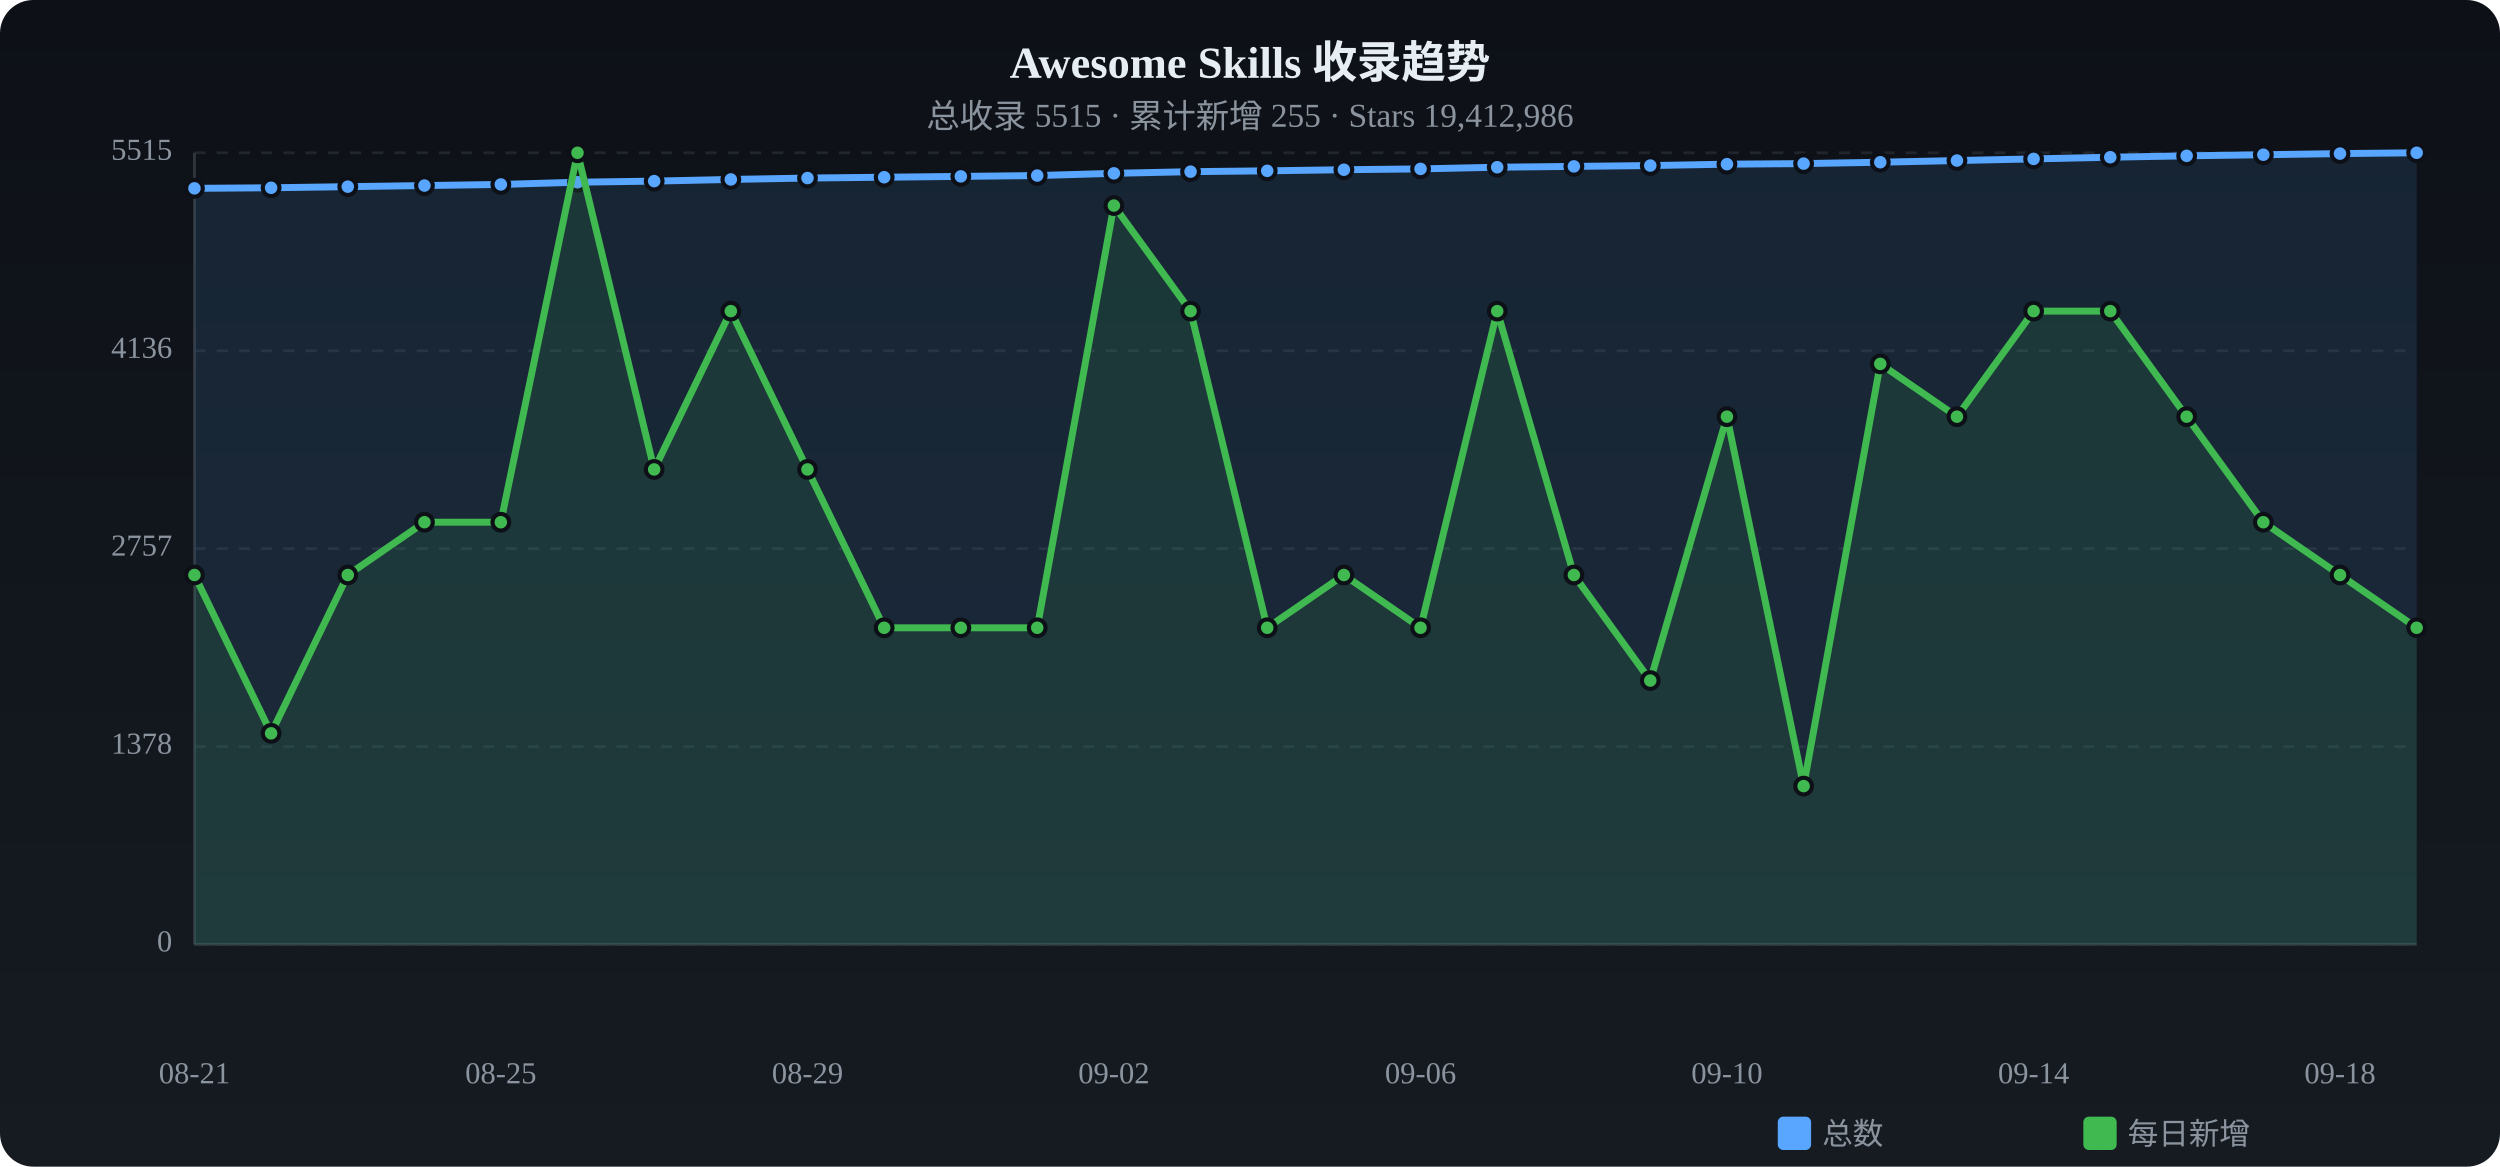
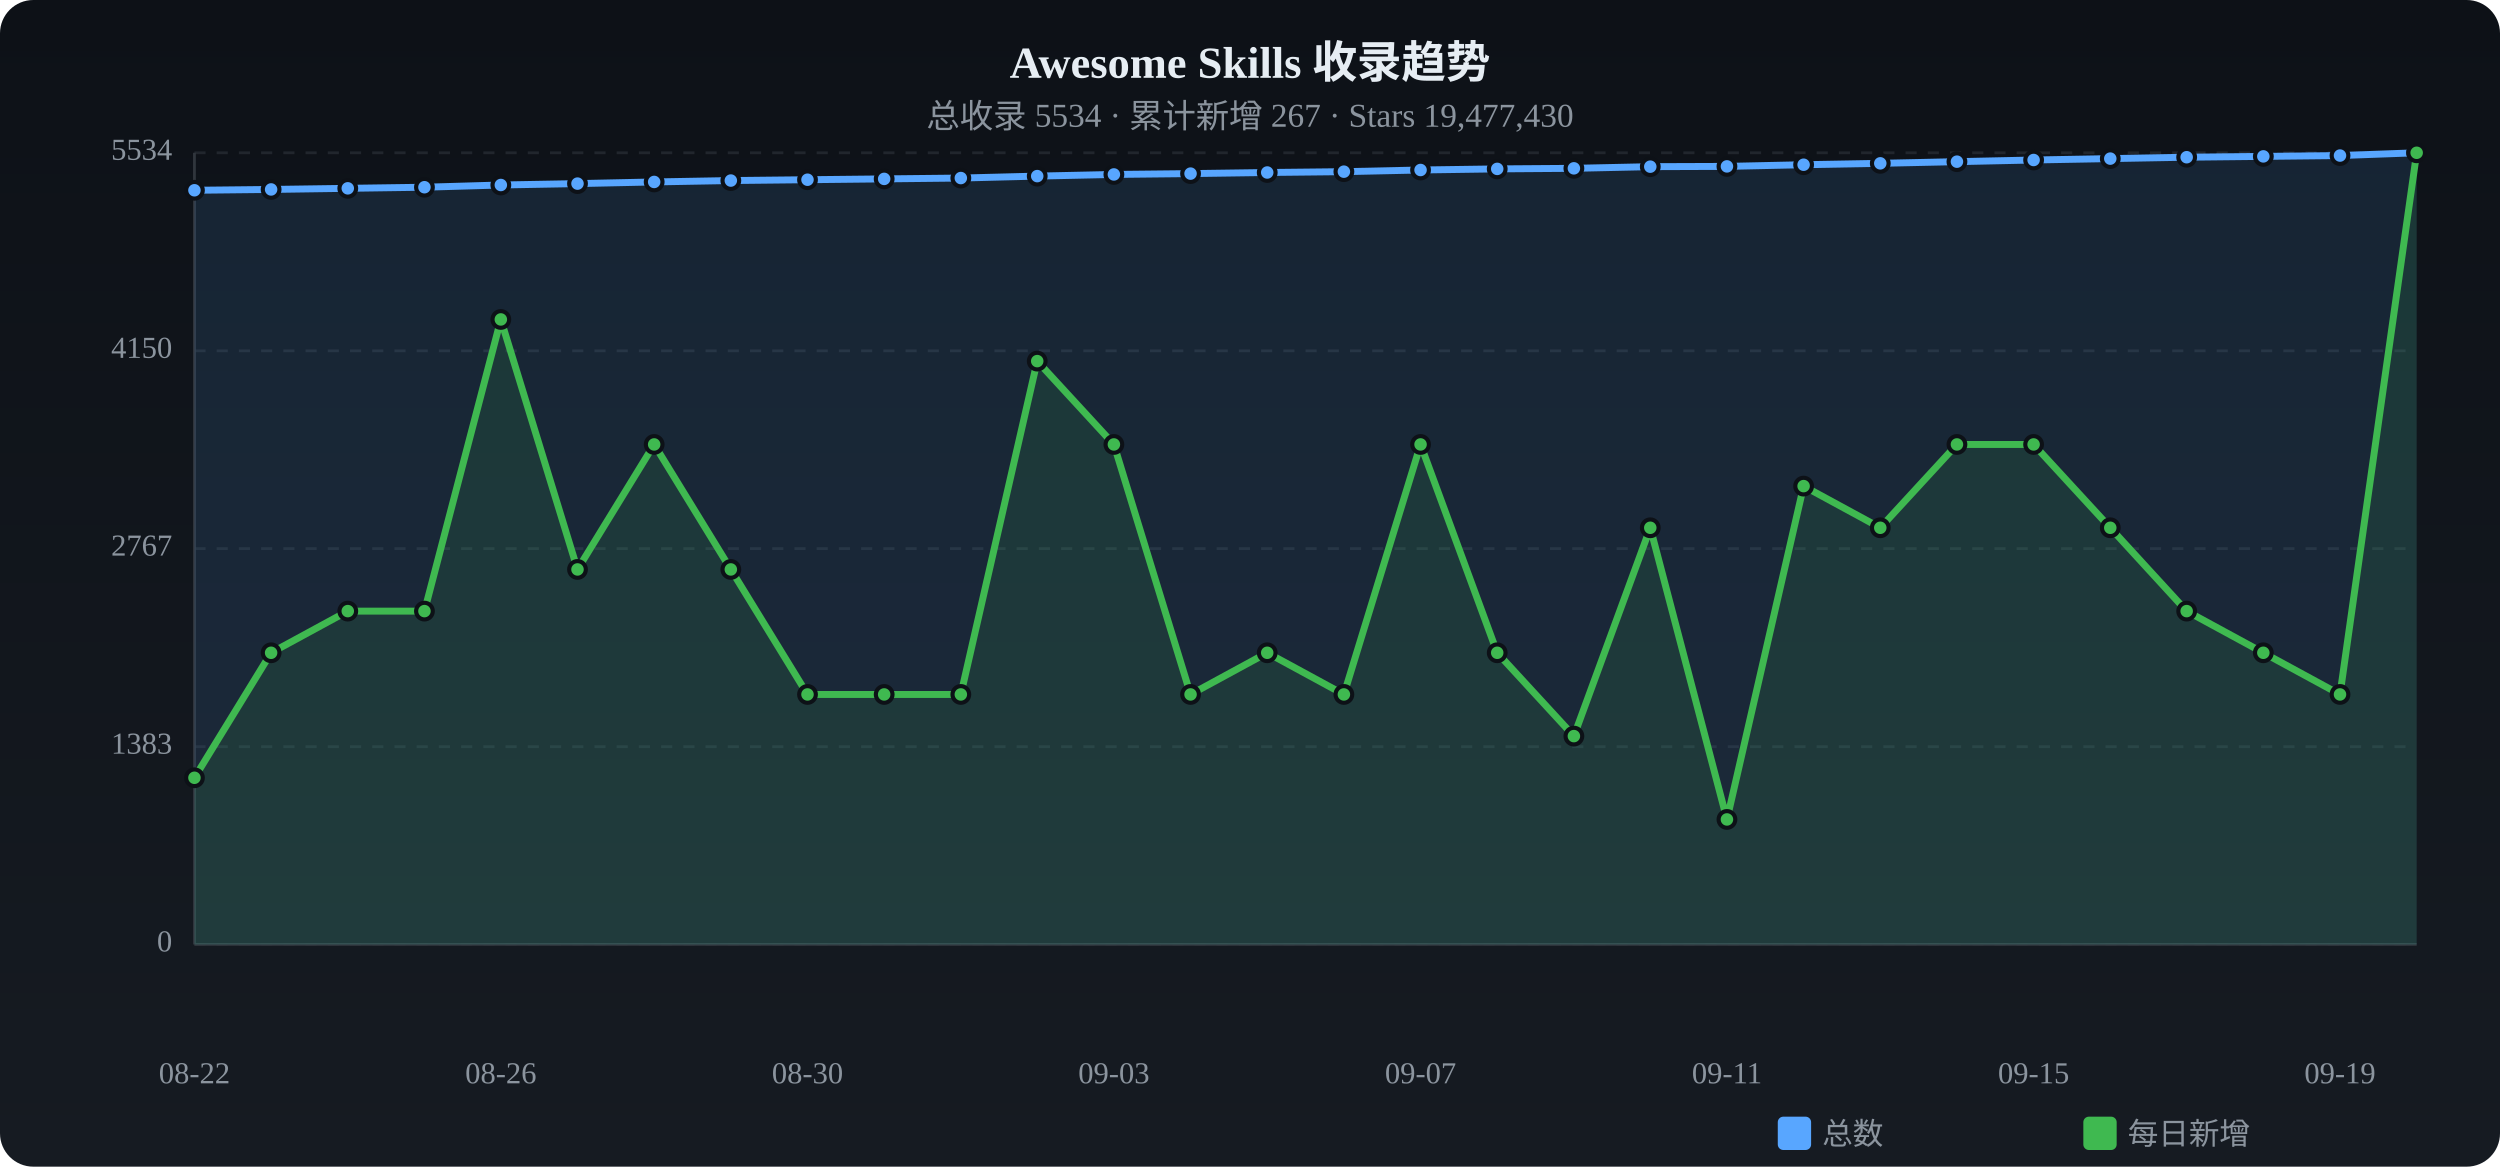
<svg xmlns="http://www.w3.org/2000/svg" viewBox="0 0 900 420" width="900" height="420">
  <defs>
    <linearGradient id="tbg" x1="0%" y1="0%" x2="0%" y2="100%">
      <stop offset="0%" stop-color="#0d1117" />
      <stop offset="100%" stop-color="#161b22" />
    </linearGradient>
  </defs>
  <rect width="900" height="420" rx="12" fill="url(#tbg)" />
  <text x="450.0" y="28" text-anchor="middle" fill="#e6edf3" font-size="16" font-weight="bold">Awesome Skills 收录趋势</text>
-   <text x="450.0" y="46" text-anchor="middle" fill="#8b949e" font-size="12">总收录 5515 · 累计新增 255 · Stars 19,412,986</text>
+   <text x="450.0" y="46" text-anchor="middle" fill="#8b949e" font-size="12">总收录 5534 · 累计新增 267 · Stars 19,477,430</text>
  <text x="62" y="340.0" text-anchor="end" fill="#8b949e" font-size="11" dominant-baseline="middle">0</text>
  <line x1="70" y1="340.0" x2="870" y2="340.0" stroke="#21262d" stroke-dasharray="4 4" />
-   <text x="62" y="268.8" text-anchor="end" fill="#8b949e" font-size="11" dominant-baseline="middle">1378</text>
+   <text x="62" y="268.8" text-anchor="end" fill="#8b949e" font-size="11" dominant-baseline="middle">1383</text>
  <line x1="70" y1="268.8" x2="870" y2="268.8" stroke="#21262d" stroke-dasharray="4 4" />
-   <text x="62" y="197.5" text-anchor="end" fill="#8b949e" font-size="11" dominant-baseline="middle">2757</text>
+   <text x="62" y="197.5" text-anchor="end" fill="#8b949e" font-size="11" dominant-baseline="middle">2767</text>
  <line x1="70" y1="197.5" x2="870" y2="197.5" stroke="#21262d" stroke-dasharray="4 4" />
-   <text x="62" y="126.3" text-anchor="end" fill="#8b949e" font-size="11" dominant-baseline="middle">4136</text>
+   <text x="62" y="126.3" text-anchor="end" fill="#8b949e" font-size="11" dominant-baseline="middle">4150</text>
  <line x1="70" y1="126.3" x2="870" y2="126.3" stroke="#21262d" stroke-dasharray="4 4" />
-   <text x="62" y="55.0" text-anchor="end" fill="#8b949e" font-size="11" dominant-baseline="middle">5515</text>
+   <text x="62" y="55.0" text-anchor="end" fill="#8b949e" font-size="11" dominant-baseline="middle">5534</text>
  <line x1="70" y1="55.0" x2="870" y2="55.0" stroke="#21262d" stroke-dasharray="4 4" />
  <line x1="70" y1="55" x2="70" y2="340" stroke="#30363d" />
  <line x1="70" y1="340" x2="870" y2="340" stroke="#30363d" />
-   <path d="M70.0,67.8 L97.6,67.6 L125.2,67.2 L152.8,66.8 L180.3,66.4 L207.9,65.6 L235.5,65.2 L263.1,64.6 L290.7,64.1 L318.3,63.8 L345.9,63.5 L373.4,63.2 L401.0,62.4 L428.6,61.8 L456.2,61.5 L483.8,61.1 L511.4,60.8 L539.0,60.2 L566.6,59.9 L594.1,59.6 L621.7,59.1 L649.3,58.9 L676.9,58.4 L704.5,57.8 L732.1,57.2 L759.7,56.6 L787.2,56.1 L814.8,55.7 L842.4,55.3 L870.0,55.0 L870.0,340 L70.0,340 Z" fill="#58a6ff" opacity="0.12" />
-   <polyline points="70.0,67.8 97.6,67.6 125.2,67.2 152.8,66.8 180.3,66.4 207.9,65.6 235.5,65.2 263.1,64.6 290.7,64.1 318.3,63.8 345.9,63.5 373.4,63.2 401.0,62.4 428.6,61.8 456.2,61.5 483.8,61.1 511.4,60.8 539.0,60.2 566.6,59.9 594.1,59.6 621.7,59.1 649.3,58.9 676.9,58.4 704.5,57.8 732.1,57.2 759.7,56.6 787.2,56.1 814.8,55.7 842.4,55.3 870.0,55.0" fill="none" stroke="#58a6ff" stroke-width="2.5" stroke-linecap="round" stroke-linejoin="round" />
-   <circle cx="70.0" cy="67.8" r="3" fill="#58a6ff" stroke="#0d1117" stroke-width="1.5" />
-   <circle cx="97.6" cy="67.6" r="3" fill="#58a6ff" stroke="#0d1117" stroke-width="1.5" />
-   <circle cx="125.2" cy="67.2" r="3" fill="#58a6ff" stroke="#0d1117" stroke-width="1.5" />
-   <circle cx="152.8" cy="66.8" r="3" fill="#58a6ff" stroke="#0d1117" stroke-width="1.5" />
-   <circle cx="180.3" cy="66.4" r="3" fill="#58a6ff" stroke="#0d1117" stroke-width="1.5" />
-   <circle cx="207.9" cy="65.6" r="3" fill="#58a6ff" stroke="#0d1117" stroke-width="1.5" />
-   <circle cx="235.5" cy="65.2" r="3" fill="#58a6ff" stroke="#0d1117" stroke-width="1.5" />
-   <circle cx="263.1" cy="64.6" r="3" fill="#58a6ff" stroke="#0d1117" stroke-width="1.5" />
-   <circle cx="290.7" cy="64.1" r="3" fill="#58a6ff" stroke="#0d1117" stroke-width="1.5" />
-   <circle cx="318.3" cy="63.8" r="3" fill="#58a6ff" stroke="#0d1117" stroke-width="1.5" />
-   <circle cx="345.9" cy="63.5" r="3" fill="#58a6ff" stroke="#0d1117" stroke-width="1.5" />
-   <circle cx="373.4" cy="63.2" r="3" fill="#58a6ff" stroke="#0d1117" stroke-width="1.5" />
-   <circle cx="401.0" cy="62.4" r="3" fill="#58a6ff" stroke="#0d1117" stroke-width="1.5" />
-   <circle cx="428.6" cy="61.8" r="3" fill="#58a6ff" stroke="#0d1117" stroke-width="1.5" />
-   <circle cx="456.2" cy="61.5" r="3" fill="#58a6ff" stroke="#0d1117" stroke-width="1.5" />
-   <circle cx="483.8" cy="61.1" r="3" fill="#58a6ff" stroke="#0d1117" stroke-width="1.5" />
-   <circle cx="511.4" cy="60.8" r="3" fill="#58a6ff" stroke="#0d1117" stroke-width="1.5" />
-   <circle cx="539.0" cy="60.2" r="3" fill="#58a6ff" stroke="#0d1117" stroke-width="1.5" />
-   <circle cx="566.6" cy="59.9" r="3" fill="#58a6ff" stroke="#0d1117" stroke-width="1.5" />
-   <circle cx="594.1" cy="59.6" r="3" fill="#58a6ff" stroke="#0d1117" stroke-width="1.5" />
-   <circle cx="621.7" cy="59.1" r="3" fill="#58a6ff" stroke="#0d1117" stroke-width="1.5" />
-   <circle cx="649.3" cy="58.9" r="3" fill="#58a6ff" stroke="#0d1117" stroke-width="1.5" />
-   <circle cx="676.9" cy="58.4" r="3" fill="#58a6ff" stroke="#0d1117" stroke-width="1.5" />
-   <circle cx="704.5" cy="57.8" r="3" fill="#58a6ff" stroke="#0d1117" stroke-width="1.5" />
-   <circle cx="732.1" cy="57.2" r="3" fill="#58a6ff" stroke="#0d1117" stroke-width="1.5" />
-   <circle cx="759.7" cy="56.6" r="3" fill="#58a6ff" stroke="#0d1117" stroke-width="1.5" />
-   <circle cx="787.2" cy="56.1" r="3" fill="#58a6ff" stroke="#0d1117" stroke-width="1.5" />
-   <circle cx="814.8" cy="55.7" r="3" fill="#58a6ff" stroke="#0d1117" stroke-width="1.5" />
-   <circle cx="842.4" cy="55.3" r="3" fill="#58a6ff" stroke="#0d1117" stroke-width="1.5" />
+   <path d="M70.0,68.5 L97.6,68.2 L125.2,67.8 L152.8,67.4 L180.3,66.6 L207.9,66.1 L235.5,65.5 L263.1,65.0 L290.7,64.7 L318.3,64.4 L345.9,64.1 L373.4,63.4 L401.0,62.8 L428.6,62.5 L456.2,62.1 L483.8,61.8 L511.4,61.2 L539.0,60.8 L566.6,60.6 L594.1,60.0 L621.7,59.9 L649.3,59.3 L676.9,58.8 L704.5,58.2 L732.1,57.6 L759.7,57.1 L787.2,56.6 L814.8,56.3 L842.4,56.0 L870.0,55.0 L870.0,340 L70.0,340 Z" fill="#58a6ff" opacity="0.12" />
+   <polyline points="70.0,68.5 97.6,68.2 125.2,67.8 152.8,67.4 180.3,66.6 207.9,66.1 235.5,65.5 263.1,65.0 290.7,64.7 318.3,64.4 345.9,64.1 373.4,63.4 401.0,62.8 428.6,62.5 456.2,62.1 483.8,61.8 511.4,61.2 539.0,60.8 566.6,60.6 594.1,60.0 621.7,59.9 649.3,59.3 676.9,58.8 704.5,58.2 732.1,57.6 759.7,57.1 787.2,56.6 814.8,56.3 842.4,56.0 870.0,55.0" fill="none" stroke="#58a6ff" stroke-width="2.5" stroke-linecap="round" stroke-linejoin="round" />
+   <circle cx="70.0" cy="68.5" r="3" fill="#58a6ff" stroke="#0d1117" stroke-width="1.5" />
+   <circle cx="97.6" cy="68.2" r="3" fill="#58a6ff" stroke="#0d1117" stroke-width="1.5" />
+   <circle cx="125.2" cy="67.8" r="3" fill="#58a6ff" stroke="#0d1117" stroke-width="1.5" />
+   <circle cx="152.8" cy="67.4" r="3" fill="#58a6ff" stroke="#0d1117" stroke-width="1.5" />
+   <circle cx="180.3" cy="66.6" r="3" fill="#58a6ff" stroke="#0d1117" stroke-width="1.5" />
+   <circle cx="207.9" cy="66.1" r="3" fill="#58a6ff" stroke="#0d1117" stroke-width="1.5" />
+   <circle cx="235.5" cy="65.5" r="3" fill="#58a6ff" stroke="#0d1117" stroke-width="1.5" />
+   <circle cx="263.1" cy="65.0" r="3" fill="#58a6ff" stroke="#0d1117" stroke-width="1.5" />
+   <circle cx="290.7" cy="64.7" r="3" fill="#58a6ff" stroke="#0d1117" stroke-width="1.5" />
+   <circle cx="318.3" cy="64.4" r="3" fill="#58a6ff" stroke="#0d1117" stroke-width="1.5" />
+   <circle cx="345.9" cy="64.1" r="3" fill="#58a6ff" stroke="#0d1117" stroke-width="1.5" />
+   <circle cx="373.4" cy="63.4" r="3" fill="#58a6ff" stroke="#0d1117" stroke-width="1.5" />
+   <circle cx="401.0" cy="62.8" r="3" fill="#58a6ff" stroke="#0d1117" stroke-width="1.5" />
+   <circle cx="428.6" cy="62.5" r="3" fill="#58a6ff" stroke="#0d1117" stroke-width="1.5" />
+   <circle cx="456.2" cy="62.1" r="3" fill="#58a6ff" stroke="#0d1117" stroke-width="1.5" />
+   <circle cx="483.8" cy="61.8" r="3" fill="#58a6ff" stroke="#0d1117" stroke-width="1.5" />
+   <circle cx="511.4" cy="61.2" r="3" fill="#58a6ff" stroke="#0d1117" stroke-width="1.5" />
+   <circle cx="539.0" cy="60.8" r="3" fill="#58a6ff" stroke="#0d1117" stroke-width="1.5" />
+   <circle cx="566.6" cy="60.6" r="3" fill="#58a6ff" stroke="#0d1117" stroke-width="1.5" />
+   <circle cx="594.1" cy="60.0" r="3" fill="#58a6ff" stroke="#0d1117" stroke-width="1.5" />
+   <circle cx="621.7" cy="59.9" r="3" fill="#58a6ff" stroke="#0d1117" stroke-width="1.5" />
+   <circle cx="649.3" cy="59.3" r="3" fill="#58a6ff" stroke="#0d1117" stroke-width="1.5" />
+   <circle cx="676.9" cy="58.8" r="3" fill="#58a6ff" stroke="#0d1117" stroke-width="1.5" />
+   <circle cx="704.5" cy="58.2" r="3" fill="#58a6ff" stroke="#0d1117" stroke-width="1.5" />
+   <circle cx="732.1" cy="57.6" r="3" fill="#58a6ff" stroke="#0d1117" stroke-width="1.5" />
+   <circle cx="759.7" cy="57.1" r="3" fill="#58a6ff" stroke="#0d1117" stroke-width="1.5" />
+   <circle cx="787.2" cy="56.6" r="3" fill="#58a6ff" stroke="#0d1117" stroke-width="1.5" />
+   <circle cx="814.8" cy="56.3" r="3" fill="#58a6ff" stroke="#0d1117" stroke-width="1.5" />
+   <circle cx="842.4" cy="56.0" r="3" fill="#58a6ff" stroke="#0d1117" stroke-width="1.5" />
  <circle cx="870.0" cy="55.0" r="3" fill="#58a6ff" stroke="#0d1117" stroke-width="1.5" />
-   <path d="M70.0,207.0 L97.6,264.0 L125.2,207.0 L152.8,188.0 L180.3,188.0 L207.9,55.0 L235.5,169.0 L263.1,112.0 L290.7,169.0 L318.3,226.0 L345.9,226.0 L373.4,226.0 L401.0,74.0 L428.6,112.0 L456.2,226.0 L483.8,207.0 L511.4,226.0 L539.0,112.0 L566.6,207.0 L594.1,245.0 L621.7,150.0 L649.3,283.0 L676.9,131.0 L704.5,150.0 L732.1,112.0 L759.7,112.0 L787.2,150.0 L814.8,188.0 L842.4,207.0 L870.0,226.0 L870.0,340 L70.0,340 Z" fill="#3fb950" opacity="0.12" />
-   <polyline points="70.0,207.0 97.6,264.0 125.2,207.0 152.8,188.0 180.3,188.0 207.9,55.0 235.5,169.0 263.1,112.0 290.7,169.0 318.3,226.0 345.9,226.0 373.4,226.0 401.0,74.0 428.6,112.0 456.2,226.0 483.8,207.0 511.4,226.0 539.0,112.0 566.6,207.0 594.1,245.0 621.7,150.0 649.3,283.0 676.9,131.0 704.5,150.0 732.1,112.0 759.7,112.0 787.2,150.0 814.8,188.0 842.4,207.0 870.0,226.0" fill="none" stroke="#3fb950" stroke-width="2.5" stroke-linecap="round" stroke-linejoin="round" />
-   <circle cx="70.0" cy="207.0" r="3" fill="#3fb950" stroke="#0d1117" stroke-width="1.5" />
-   <circle cx="97.6" cy="264.0" r="3" fill="#3fb950" stroke="#0d1117" stroke-width="1.5" />
-   <circle cx="125.2" cy="207.0" r="3" fill="#3fb950" stroke="#0d1117" stroke-width="1.5" />
-   <circle cx="152.8" cy="188.0" r="3" fill="#3fb950" stroke="#0d1117" stroke-width="1.5" />
-   <circle cx="180.3" cy="188.0" r="3" fill="#3fb950" stroke="#0d1117" stroke-width="1.5" />
-   <circle cx="207.9" cy="55.0" r="3" fill="#3fb950" stroke="#0d1117" stroke-width="1.5" />
-   <circle cx="235.5" cy="169.0" r="3" fill="#3fb950" stroke="#0d1117" stroke-width="1.5" />
-   <circle cx="263.1" cy="112.0" r="3" fill="#3fb950" stroke="#0d1117" stroke-width="1.5" />
-   <circle cx="290.7" cy="169.0" r="3" fill="#3fb950" stroke="#0d1117" stroke-width="1.5" />
-   <circle cx="318.3" cy="226.0" r="3" fill="#3fb950" stroke="#0d1117" stroke-width="1.5" />
-   <circle cx="345.9" cy="226.0" r="3" fill="#3fb950" stroke="#0d1117" stroke-width="1.5" />
-   <circle cx="373.4" cy="226.0" r="3" fill="#3fb950" stroke="#0d1117" stroke-width="1.5" />
-   <circle cx="401.0" cy="74.0" r="3" fill="#3fb950" stroke="#0d1117" stroke-width="1.5" />
-   <circle cx="428.6" cy="112.0" r="3" fill="#3fb950" stroke="#0d1117" stroke-width="1.5" />
-   <circle cx="456.2" cy="226.0" r="3" fill="#3fb950" stroke="#0d1117" stroke-width="1.5" />
-   <circle cx="483.8" cy="207.0" r="3" fill="#3fb950" stroke="#0d1117" stroke-width="1.5" />
-   <circle cx="511.4" cy="226.0" r="3" fill="#3fb950" stroke="#0d1117" stroke-width="1.5" />
-   <circle cx="539.0" cy="112.0" r="3" fill="#3fb950" stroke="#0d1117" stroke-width="1.5" />
-   <circle cx="566.6" cy="207.0" r="3" fill="#3fb950" stroke="#0d1117" stroke-width="1.5" />
-   <circle cx="594.1" cy="245.0" r="3" fill="#3fb950" stroke="#0d1117" stroke-width="1.5" />
-   <circle cx="621.7" cy="150.0" r="3" fill="#3fb950" stroke="#0d1117" stroke-width="1.5" />
-   <circle cx="649.3" cy="283.0" r="3" fill="#3fb950" stroke="#0d1117" stroke-width="1.5" />
-   <circle cx="676.9" cy="131.0" r="3" fill="#3fb950" stroke="#0d1117" stroke-width="1.5" />
-   <circle cx="704.5" cy="150.0" r="3" fill="#3fb950" stroke="#0d1117" stroke-width="1.5" />
-   <circle cx="732.1" cy="112.0" r="3" fill="#3fb950" stroke="#0d1117" stroke-width="1.5" />
-   <circle cx="759.7" cy="112.0" r="3" fill="#3fb950" stroke="#0d1117" stroke-width="1.5" />
-   <circle cx="787.2" cy="150.0" r="3" fill="#3fb950" stroke="#0d1117" stroke-width="1.5" />
-   <circle cx="814.8" cy="188.0" r="3" fill="#3fb950" stroke="#0d1117" stroke-width="1.5" />
-   <circle cx="842.4" cy="207.0" r="3" fill="#3fb950" stroke="#0d1117" stroke-width="1.5" />
-   <circle cx="870.0" cy="226.0" r="3" fill="#3fb950" stroke="#0d1117" stroke-width="1.5" />
-   <text x="70.0" y="390" text-anchor="middle" fill="#8b949e" font-size="11">08-21</text>
-   <text x="180.3" y="390" text-anchor="middle" fill="#8b949e" font-size="11">08-25</text>
-   <text x="290.7" y="390" text-anchor="middle" fill="#8b949e" font-size="11">08-29</text>
-   <text x="401.0" y="390" text-anchor="middle" fill="#8b949e" font-size="11">09-02</text>
-   <text x="511.4" y="390" text-anchor="middle" fill="#8b949e" font-size="11">09-06</text>
-   <text x="621.7" y="390" text-anchor="middle" fill="#8b949e" font-size="11">09-10</text>
-   <text x="732.1" y="390" text-anchor="middle" fill="#8b949e" font-size="11">09-14</text>
-   <text x="842.4" y="390" text-anchor="middle" fill="#8b949e" font-size="11">09-18</text>
+   <path d="M70.0,280.0 L97.6,235.0 L125.2,220.0 L152.8,220.0 L180.3,115.0 L207.9,205.0 L235.5,160.0 L263.1,205.0 L290.7,250.0 L318.3,250.0 L345.9,250.0 L373.4,130.0 L401.0,160.0 L428.6,250.0 L456.2,235.0 L483.8,250.0 L511.4,160.0 L539.0,235.0 L566.6,265.0 L594.1,190.0 L621.7,295.0 L649.3,175.0 L676.9,190.0 L704.5,160.0 L732.1,160.0 L759.7,190.0 L787.2,220.0 L814.8,235.0 L842.4,250.0 L870.0,55.0 L870.0,340 L70.0,340 Z" fill="#3fb950" opacity="0.12" />
+   <polyline points="70.0,280.0 97.6,235.0 125.2,220.0 152.8,220.0 180.3,115.0 207.9,205.0 235.5,160.0 263.1,205.0 290.7,250.0 318.3,250.0 345.9,250.0 373.4,130.0 401.0,160.0 428.6,250.0 456.2,235.0 483.8,250.0 511.4,160.0 539.0,235.0 566.6,265.0 594.1,190.0 621.7,295.0 649.3,175.0 676.9,190.0 704.5,160.0 732.1,160.0 759.7,190.0 787.2,220.0 814.8,235.0 842.4,250.0 870.0,55.0" fill="none" stroke="#3fb950" stroke-width="2.5" stroke-linecap="round" stroke-linejoin="round" />
+   <circle cx="70.0" cy="280.0" r="3" fill="#3fb950" stroke="#0d1117" stroke-width="1.5" />
+   <circle cx="97.6" cy="235.0" r="3" fill="#3fb950" stroke="#0d1117" stroke-width="1.5" />
+   <circle cx="125.2" cy="220.0" r="3" fill="#3fb950" stroke="#0d1117" stroke-width="1.5" />
+   <circle cx="152.8" cy="220.0" r="3" fill="#3fb950" stroke="#0d1117" stroke-width="1.5" />
+   <circle cx="180.3" cy="115.0" r="3" fill="#3fb950" stroke="#0d1117" stroke-width="1.5" />
+   <circle cx="207.9" cy="205.0" r="3" fill="#3fb950" stroke="#0d1117" stroke-width="1.5" />
+   <circle cx="235.5" cy="160.0" r="3" fill="#3fb950" stroke="#0d1117" stroke-width="1.5" />
+   <circle cx="263.1" cy="205.0" r="3" fill="#3fb950" stroke="#0d1117" stroke-width="1.5" />
+   <circle cx="290.7" cy="250.0" r="3" fill="#3fb950" stroke="#0d1117" stroke-width="1.5" />
+   <circle cx="318.3" cy="250.0" r="3" fill="#3fb950" stroke="#0d1117" stroke-width="1.5" />
+   <circle cx="345.9" cy="250.0" r="3" fill="#3fb950" stroke="#0d1117" stroke-width="1.5" />
+   <circle cx="373.4" cy="130.0" r="3" fill="#3fb950" stroke="#0d1117" stroke-width="1.5" />
+   <circle cx="401.0" cy="160.0" r="3" fill="#3fb950" stroke="#0d1117" stroke-width="1.5" />
+   <circle cx="428.6" cy="250.0" r="3" fill="#3fb950" stroke="#0d1117" stroke-width="1.5" />
+   <circle cx="456.2" cy="235.0" r="3" fill="#3fb950" stroke="#0d1117" stroke-width="1.5" />
+   <circle cx="483.8" cy="250.0" r="3" fill="#3fb950" stroke="#0d1117" stroke-width="1.5" />
+   <circle cx="511.4" cy="160.0" r="3" fill="#3fb950" stroke="#0d1117" stroke-width="1.5" />
+   <circle cx="539.0" cy="235.0" r="3" fill="#3fb950" stroke="#0d1117" stroke-width="1.5" />
+   <circle cx="566.6" cy="265.0" r="3" fill="#3fb950" stroke="#0d1117" stroke-width="1.5" />
+   <circle cx="594.1" cy="190.0" r="3" fill="#3fb950" stroke="#0d1117" stroke-width="1.5" />
+   <circle cx="621.7" cy="295.0" r="3" fill="#3fb950" stroke="#0d1117" stroke-width="1.5" />
+   <circle cx="649.3" cy="175.0" r="3" fill="#3fb950" stroke="#0d1117" stroke-width="1.5" />
+   <circle cx="676.9" cy="190.0" r="3" fill="#3fb950" stroke="#0d1117" stroke-width="1.5" />
+   <circle cx="704.5" cy="160.0" r="3" fill="#3fb950" stroke="#0d1117" stroke-width="1.5" />
+   <circle cx="732.1" cy="160.0" r="3" fill="#3fb950" stroke="#0d1117" stroke-width="1.5" />
+   <circle cx="759.7" cy="190.0" r="3" fill="#3fb950" stroke="#0d1117" stroke-width="1.5" />
+   <circle cx="787.2" cy="220.0" r="3" fill="#3fb950" stroke="#0d1117" stroke-width="1.5" />
+   <circle cx="814.8" cy="235.0" r="3" fill="#3fb950" stroke="#0d1117" stroke-width="1.5" />
+   <circle cx="842.4" cy="250.0" r="3" fill="#3fb950" stroke="#0d1117" stroke-width="1.5" />
+   <circle cx="870.0" cy="55.0" r="3" fill="#3fb950" stroke="#0d1117" stroke-width="1.5" />
+   <text x="70.0" y="390" text-anchor="middle" fill="#8b949e" font-size="11">08-22</text>
+   <text x="180.3" y="390" text-anchor="middle" fill="#8b949e" font-size="11">08-26</text>
+   <text x="290.7" y="390" text-anchor="middle" fill="#8b949e" font-size="11">08-30</text>
+   <text x="401.0" y="390" text-anchor="middle" fill="#8b949e" font-size="11">09-03</text>
+   <text x="511.4" y="390" text-anchor="middle" fill="#8b949e" font-size="11">09-07</text>
+   <text x="621.7" y="390" text-anchor="middle" fill="#8b949e" font-size="11">09-11</text>
+   <text x="732.1" y="390" text-anchor="middle" fill="#8b949e" font-size="11">09-15</text>
+   <text x="842.4" y="390" text-anchor="middle" fill="#8b949e" font-size="11">09-19</text>
  <rect x="640" y="402" width="12" height="12" rx="2" fill="#58a6ff" />
  <text x="656" y="412" fill="#8b949e" font-size="11">总数</text>
  <rect x="750" y="402" width="12" height="12" rx="2" fill="#3fb950" />
  <text x="766" y="412" fill="#8b949e" font-size="11">每日新增</text>
</svg>
